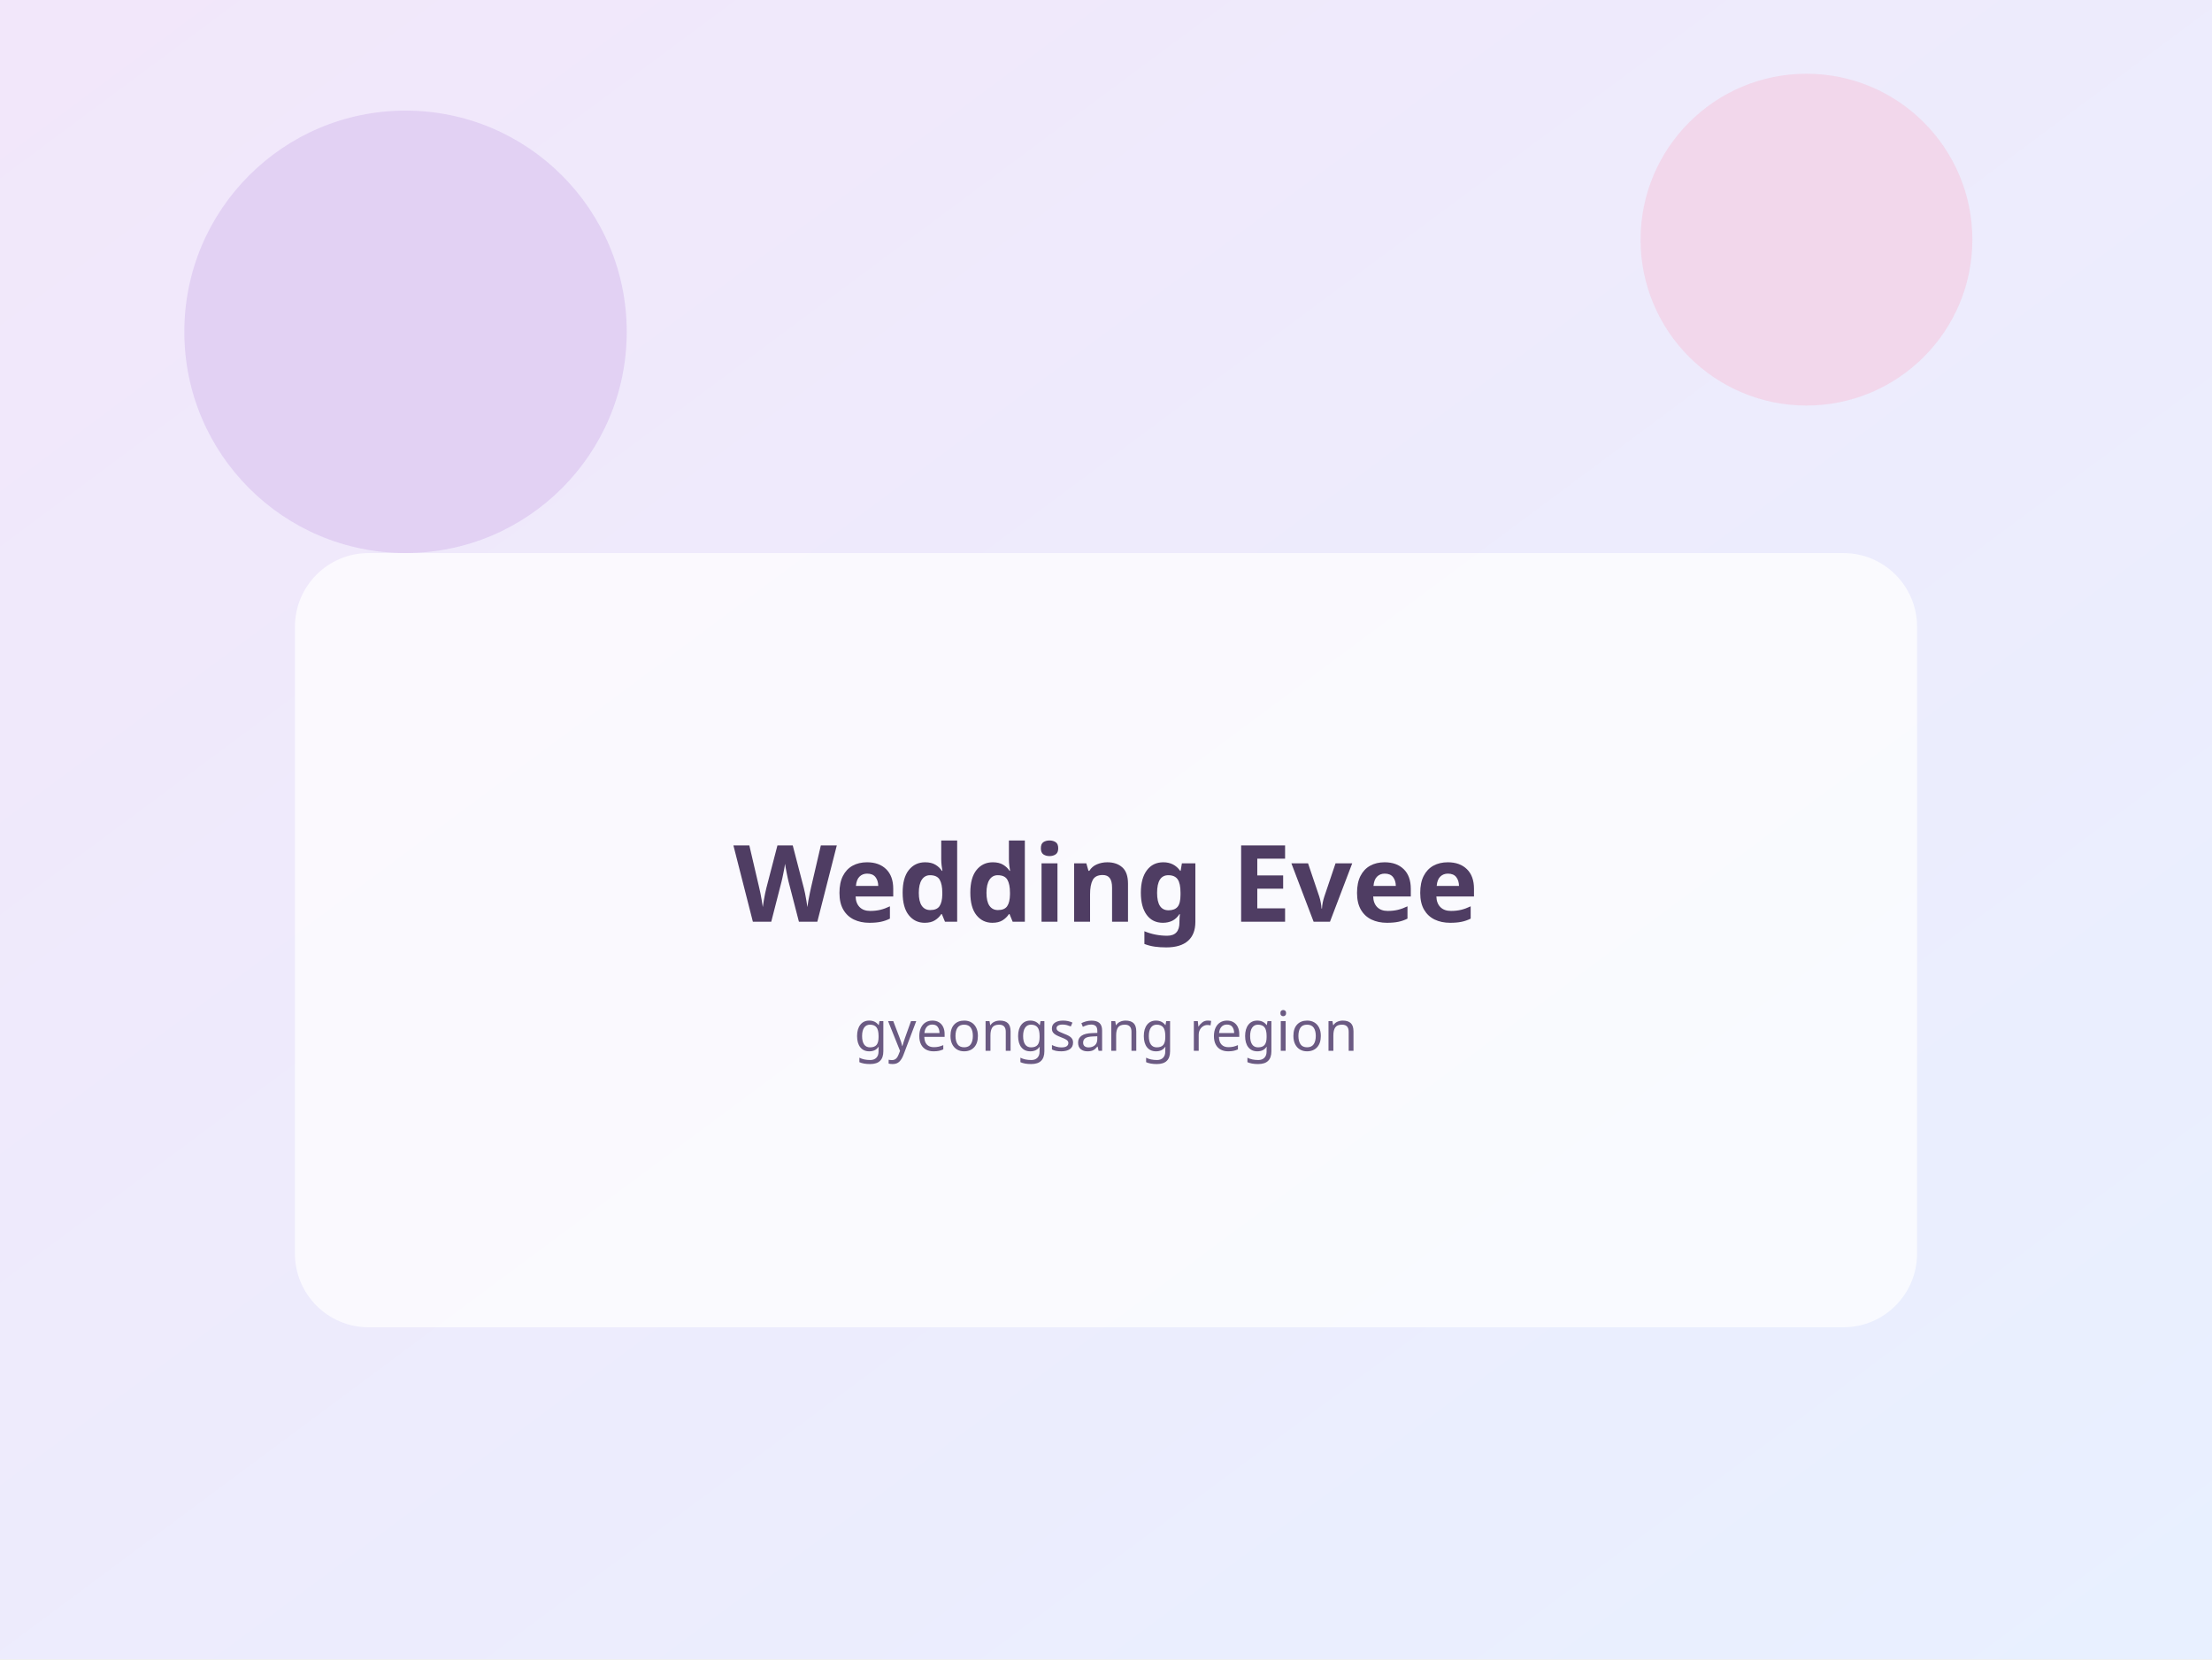
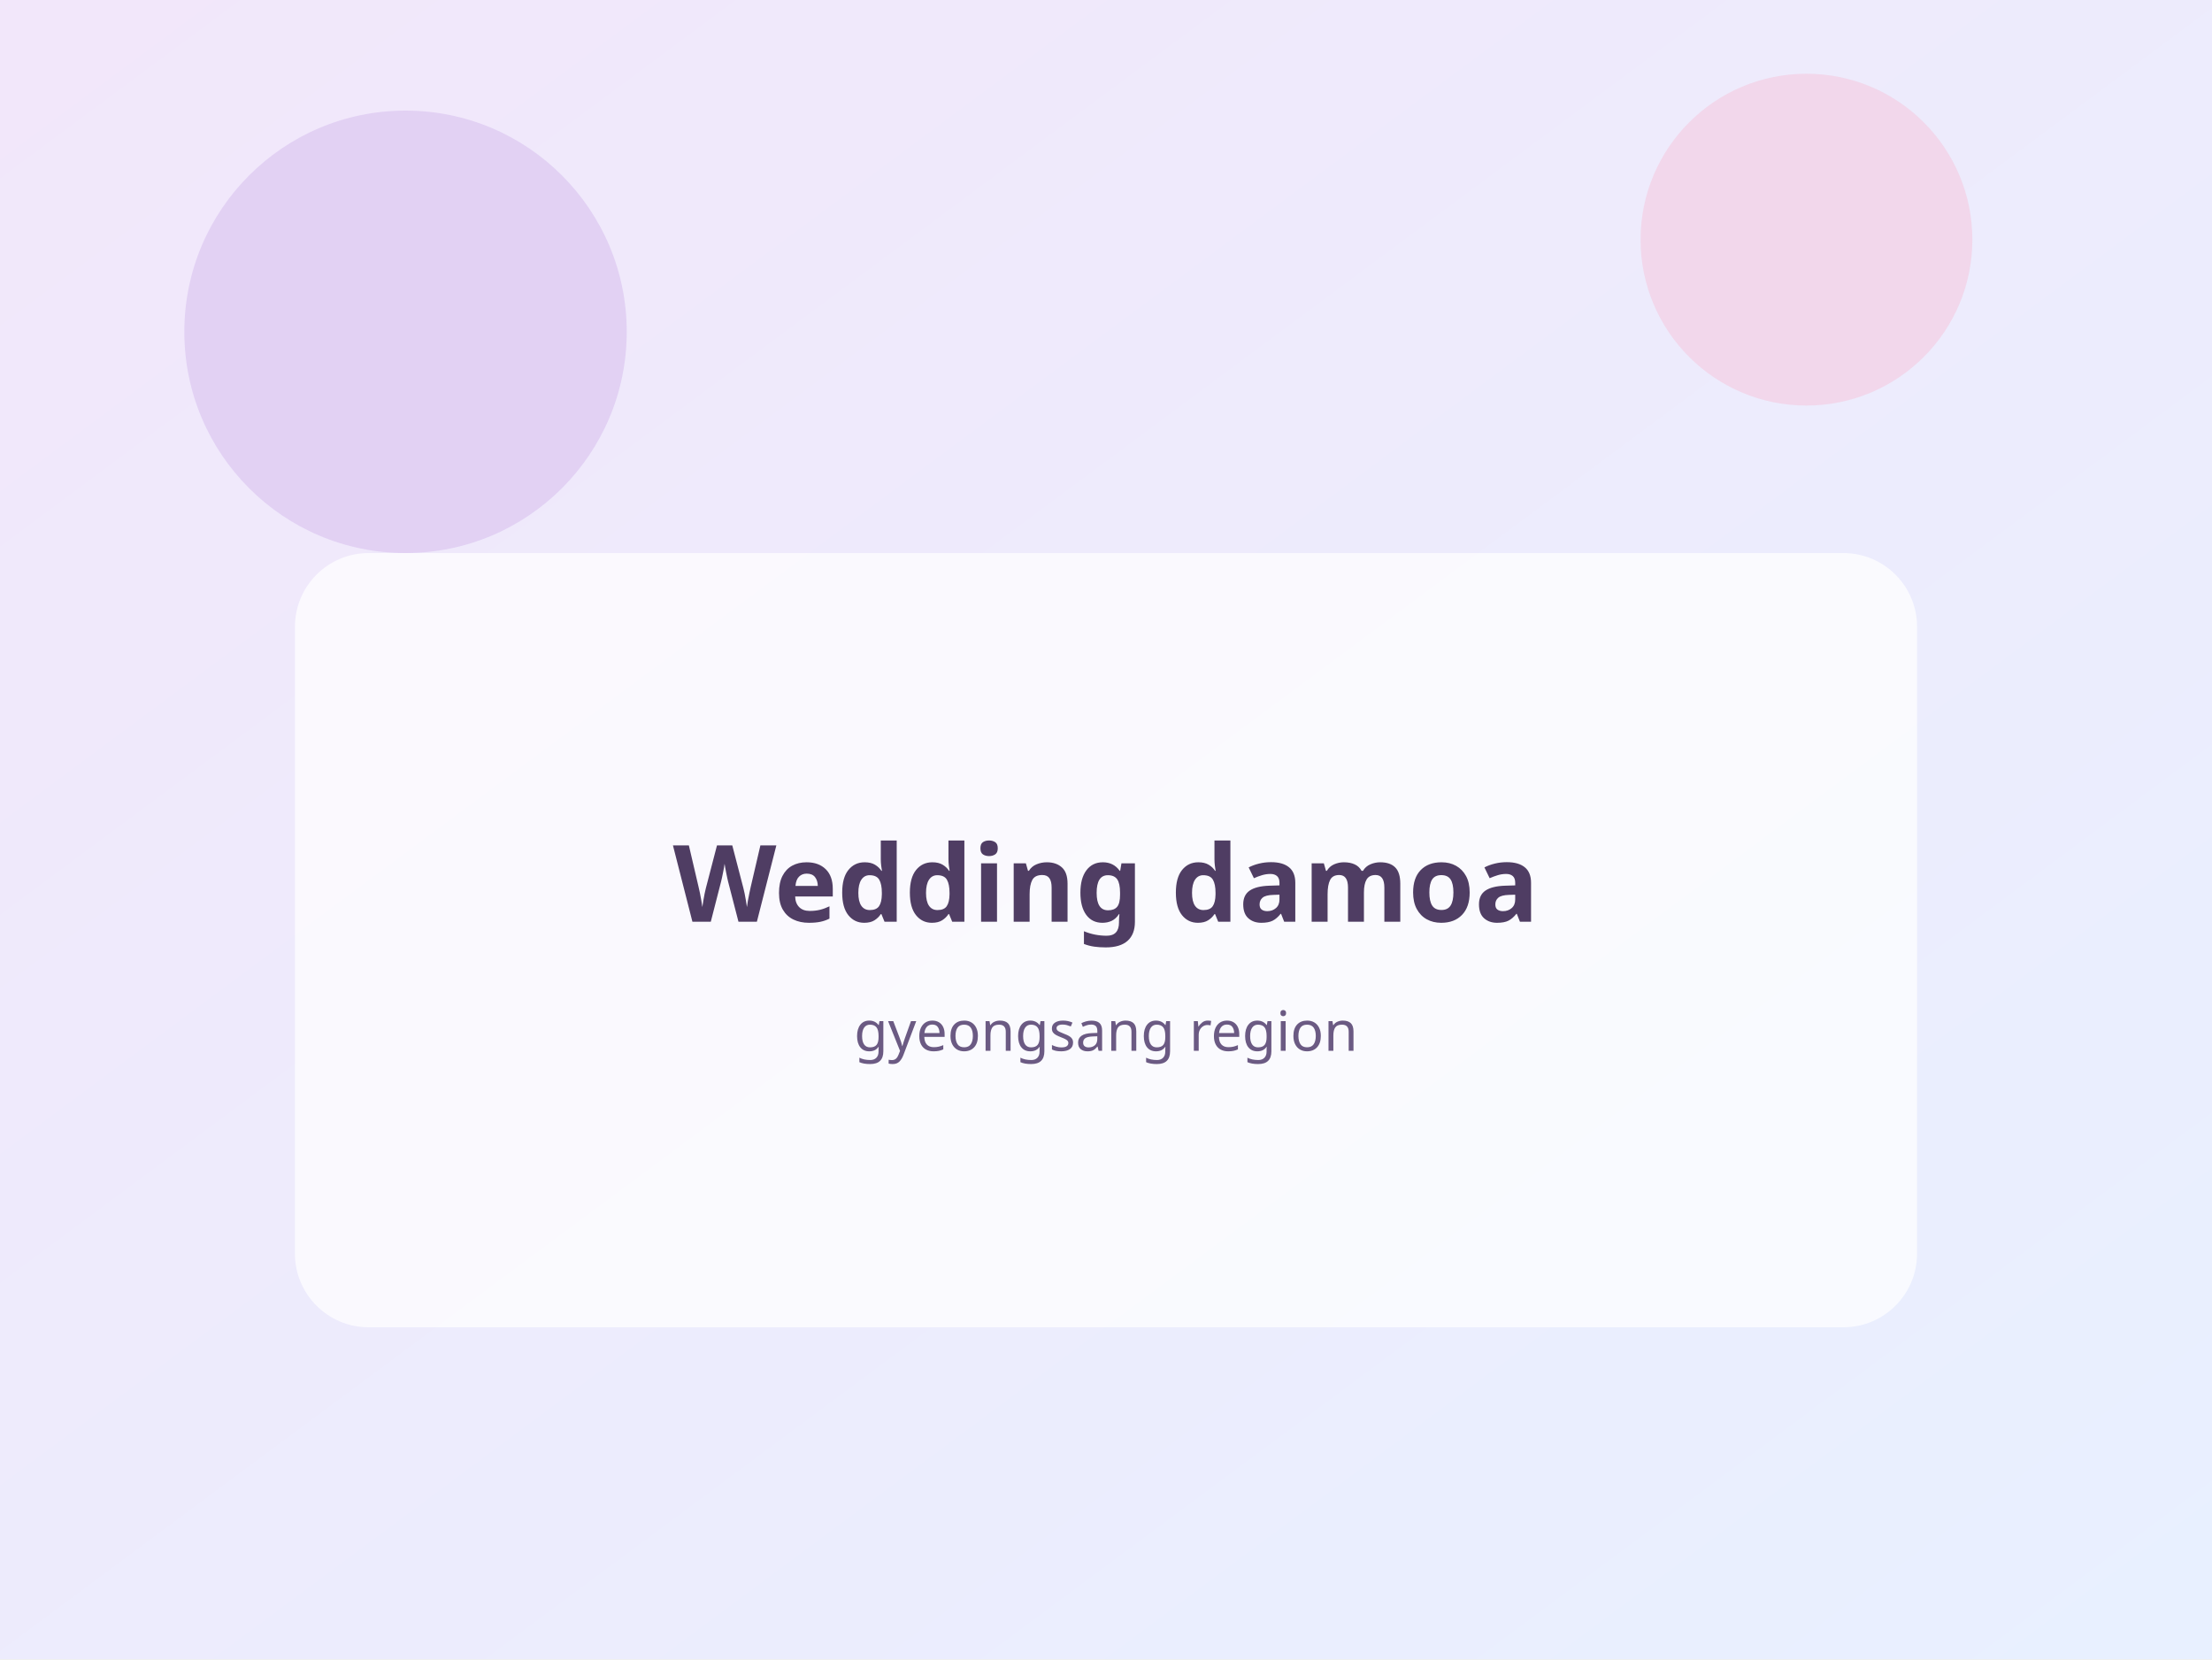
<svg xmlns="http://www.w3.org/2000/svg" width="1200" height="900" viewBox="0 0 1200 900" role="img" aria-label="gyeongsang fallback image">
  <defs>
    <linearGradient id="g" x1="0" x2="1" y1="0" y2="1">
      <stop offset="0%" stop-color="#F2E7FA" />
      <stop offset="100%" stop-color="#E8F0FF" />
    </linearGradient>
  </defs>
  <rect width="1200" height="900" fill="url(#g)" />
  <circle cx="220" cy="180" r="120" fill="#D8C1EF" opacity="0.6" />
  <circle cx="980" cy="130" r="90" fill="#F3CFE4" opacity="0.7" />
  <rect x="160" y="300" width="880" height="420" rx="40" fill="white" opacity="0.72" />
-   <text x="600" y="500" text-anchor="middle" font-size="58" fill="#4F3D63" font-family="Segoe UI, sans-serif" font-weight="700">Wedding Evee</text>
+   <text x="600" y="500" text-anchor="middle" font-size="58" fill="#4F3D63" font-family="Segoe UI, sans-serif" font-weight="700">Wedding damoa</text>
  <text x="600" y="570" text-anchor="middle" font-size="30" fill="#6B5A83" font-family="Segoe UI, sans-serif">gyeongsang region</text>
</svg>
